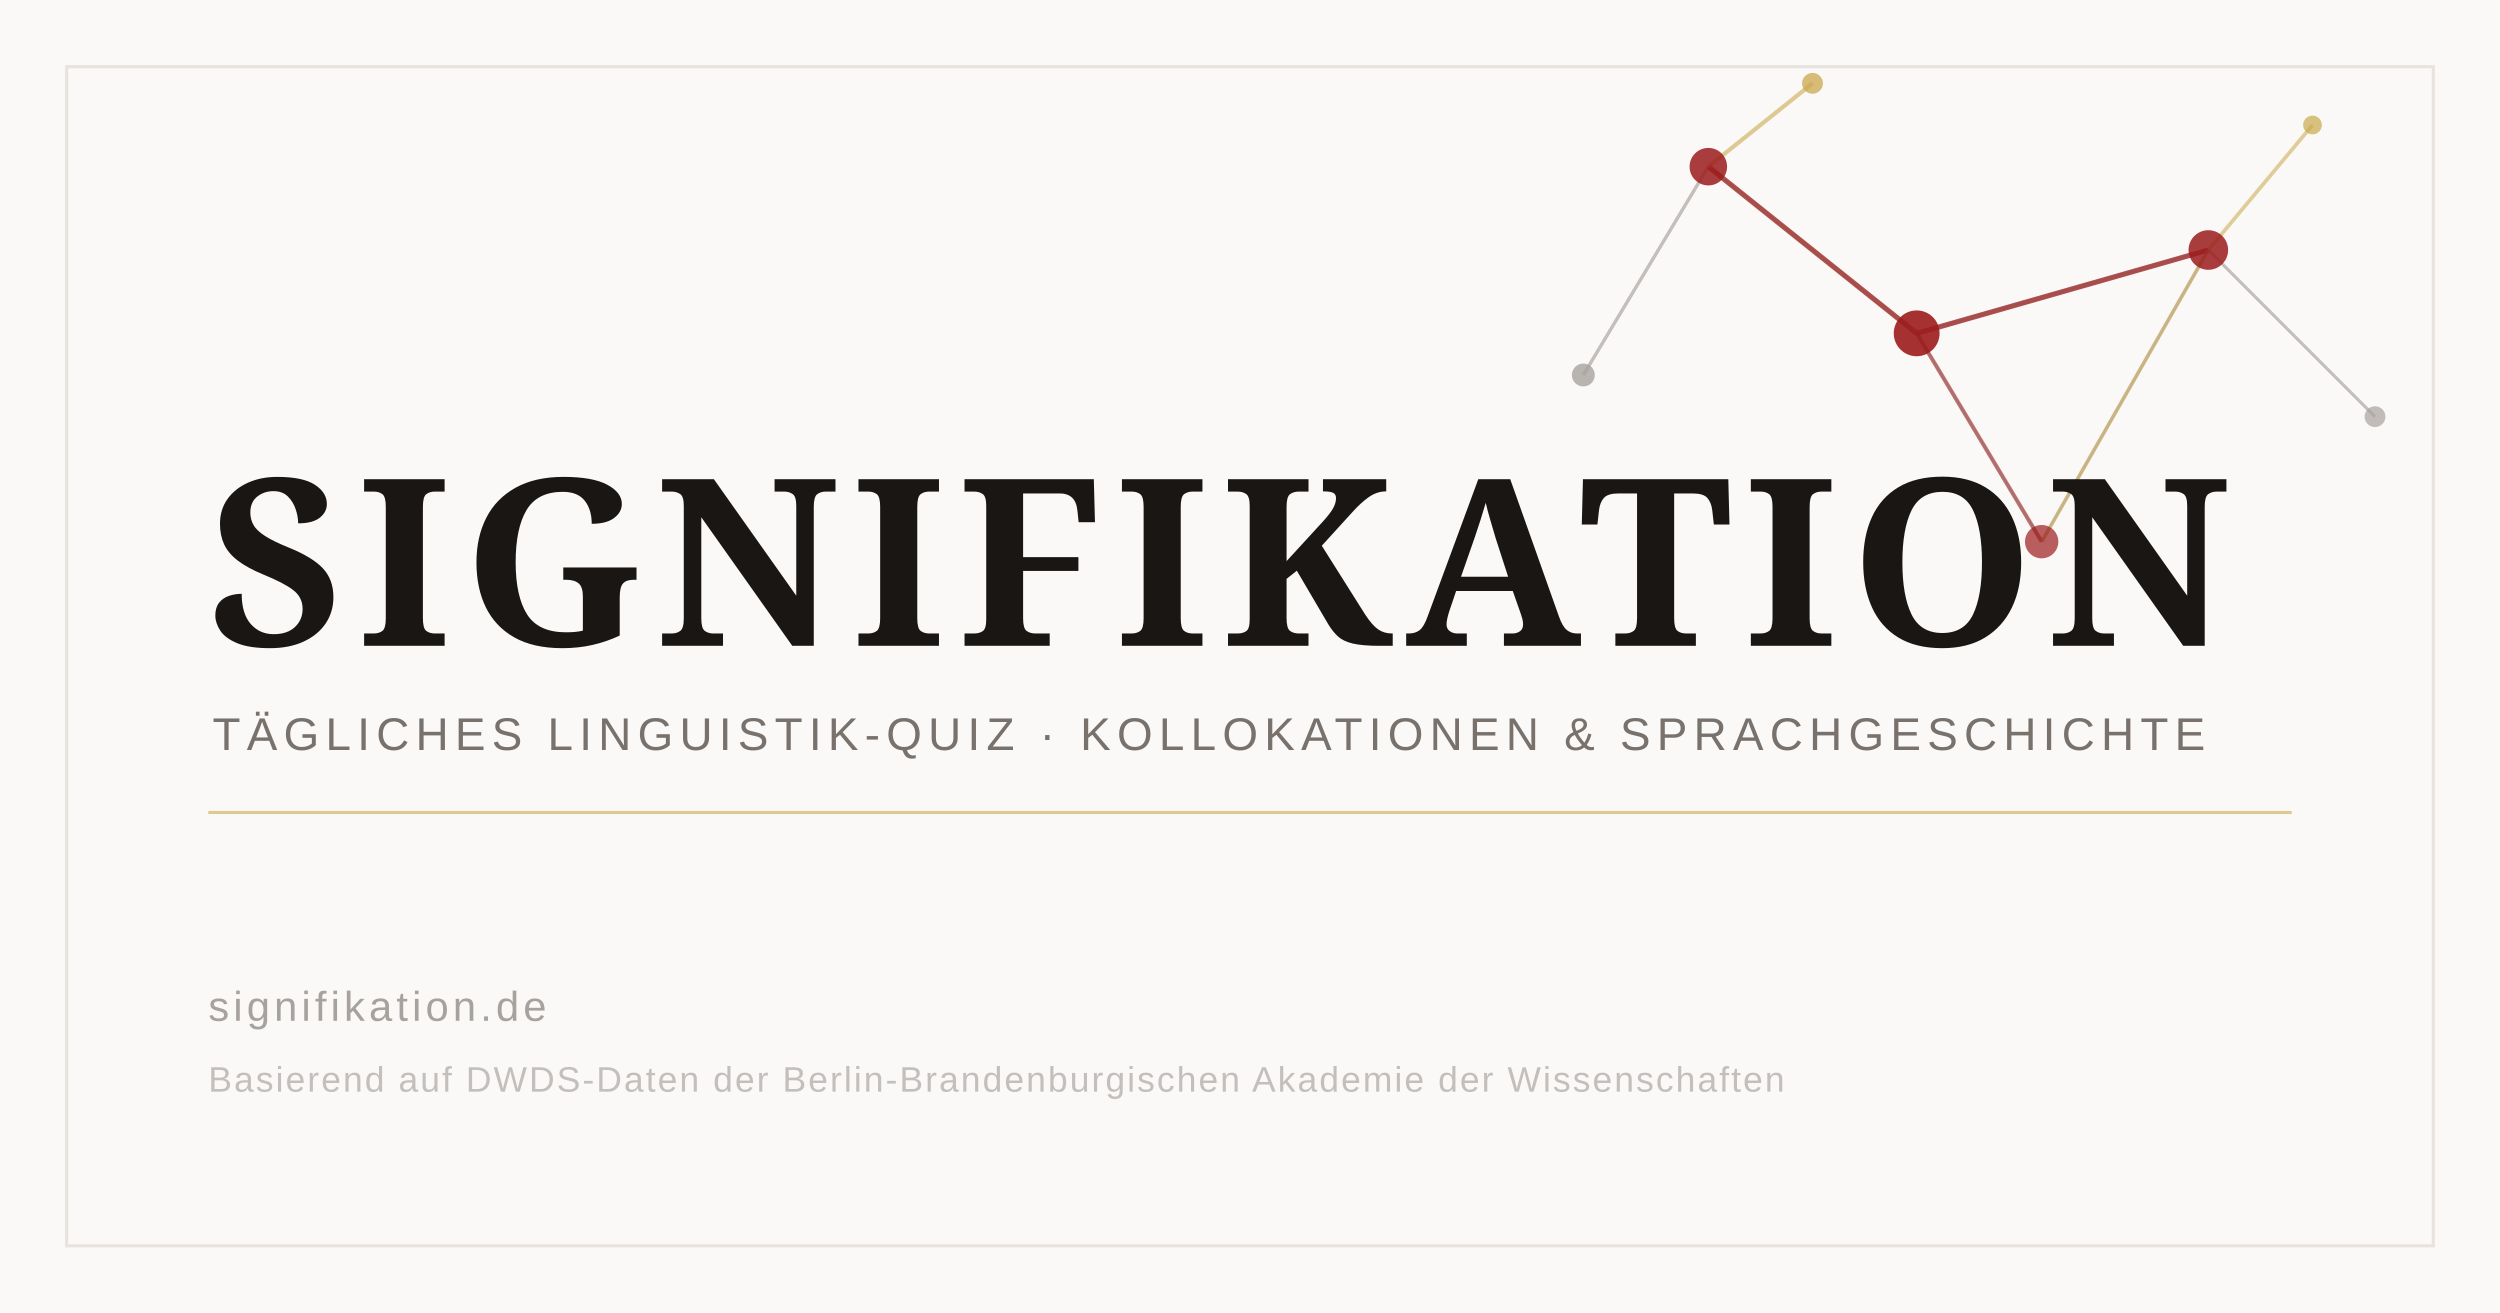
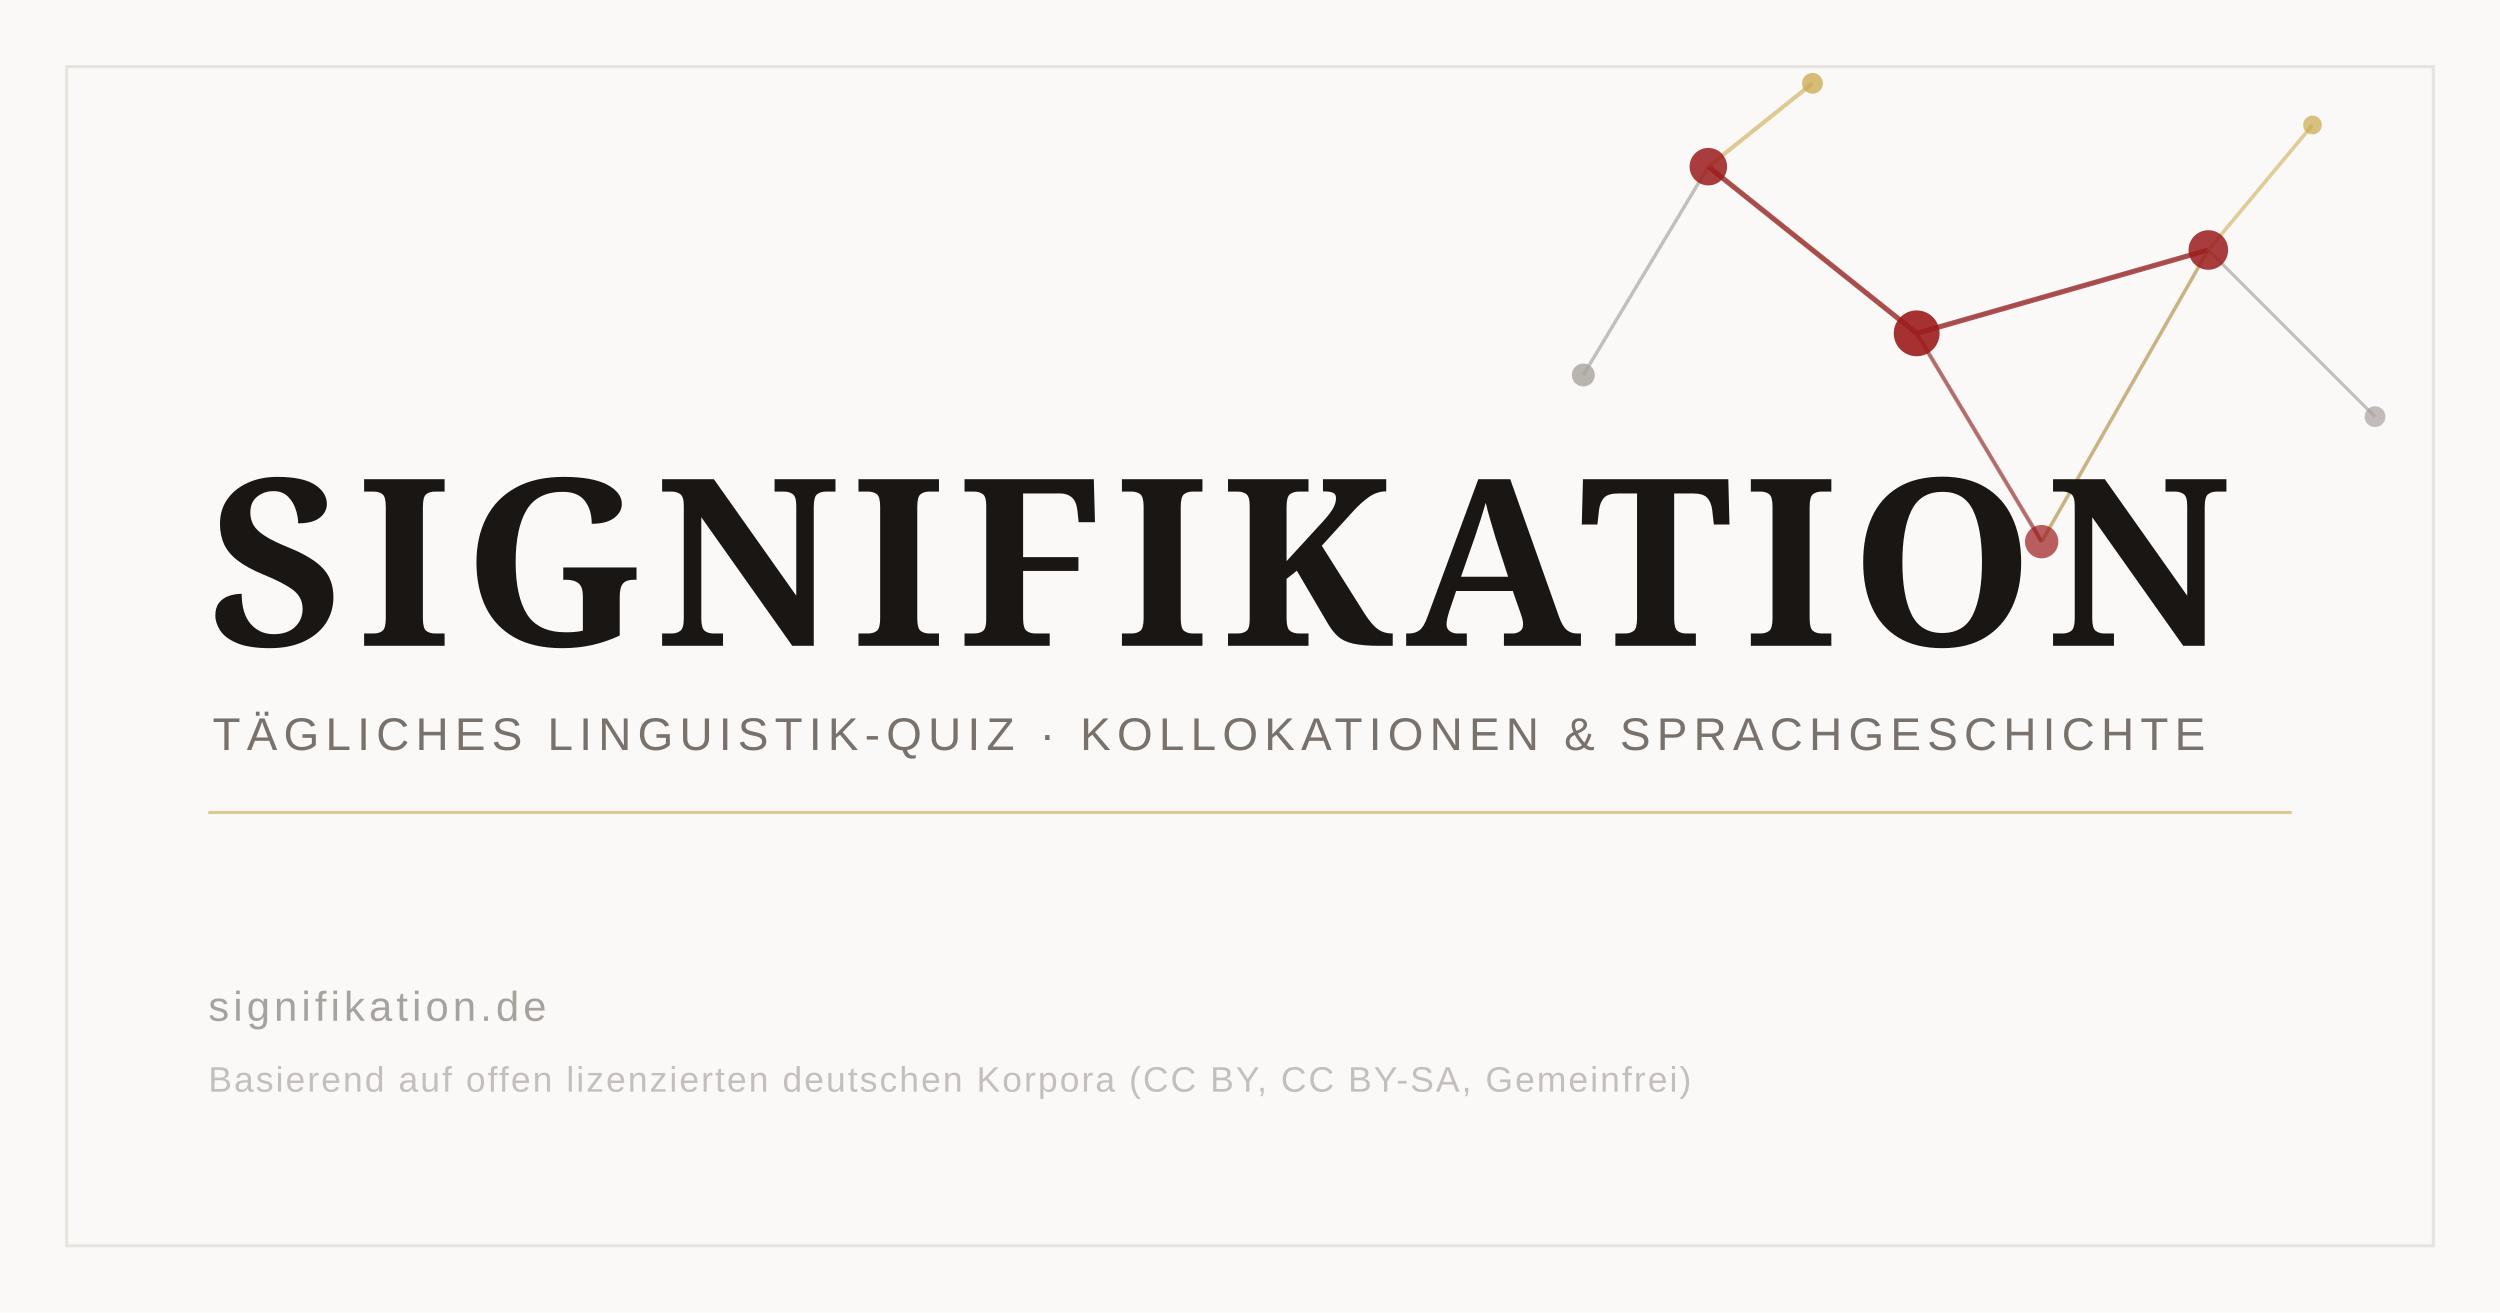
<svg xmlns="http://www.w3.org/2000/svg" viewBox="0 0 1200 630" width="1200" height="630">
  <rect width="1200" height="630" fill="#faf9f7" />
  <rect x="32" y="32" width="1136" height="566" fill="none" stroke="#e8e3de" stroke-width="1.5" />
  <line x1="820" y1="80" x2="920" y2="160" stroke="#c4bfbc" stroke-width="2" />
  <line x1="920" y1="160" x2="1060" y2="120" stroke="#c4bfbc" stroke-width="2" />
  <line x1="1060" y1="120" x2="1140" y2="200" stroke="#c4bfbc" stroke-width="1.5" />
  <line x1="820" y1="80" x2="760" y2="180" stroke="#c4bfbc" stroke-width="1.5" />
  <line x1="920" y1="160" x2="980" y2="260" stroke="#c4bfbc" stroke-width="1.5" />
  <line x1="1060" y1="120" x2="980" y2="260" stroke="#c4bfbc" stroke-width="1.5" />
  <line x1="760" y1="180" x2="820" y2="80" stroke="#c4bfbc" stroke-width="1.5" />
  <line x1="820" y1="80" x2="920" y2="160" stroke="#9b1c1c" stroke-width="2.5" opacity="0.7" />
  <line x1="920" y1="160" x2="1060" y2="120" stroke="#9b1c1c" stroke-width="2.5" opacity="0.7" />
  <line x1="920" y1="160" x2="980" y2="260" stroke="#9b1c1c" stroke-width="2" opacity="0.5" />
  <line x1="820" y1="80" x2="870" y2="40" stroke="#c9a84c" stroke-width="2" opacity="0.6" />
  <line x1="1060" y1="120" x2="1110" y2="60" stroke="#c9a84c" stroke-width="1.8" opacity="0.55" />
  <line x1="980" y1="260" x2="1060" y2="120" stroke="#c9a84c" stroke-width="1.8" opacity="0.5" />
  <circle cx="760" cy="180" r="5.5" fill="#a8a29e" opacity="0.8" />
  <circle cx="1140" cy="200" r="5" fill="#a8a29e" opacity="0.7" />
  <circle cx="870" cy="40" r="5" fill="#c9a84c" opacity="0.75" />
  <circle cx="1110" cy="60" r="4.5" fill="#c9a84c" opacity="0.7" />
  <circle cx="820" cy="80" r="9" fill="#9b1c1c" opacity="0.85" />
  <circle cx="920" cy="160" r="11" fill="#9b1c1c" opacity="0.9" />
  <circle cx="1060" cy="120" r="9.5" fill="#9b1c1c" opacity="0.85" />
  <circle cx="980" cy="260" r="8" fill="#9b1c1c" opacity="0.7" />
  <line x1="100" y1="390" x2="1100" y2="390" stroke="#c9a84c" stroke-width="1.5" opacity="0.6" />
  <text x="100" y="310" font-family="'Gentium Plus', 'Georgia', serif" font-size="112" font-weight="700" fill="#1a1614" letter-spacing="6">SIGNIFIKATION</text>
  <text x="102" y="360" font-family="'DM Sans', 'Arial', sans-serif" font-size="22" fill="#78716c" letter-spacing="3">TÄGLICHES LINGUISTIK-QUIZ · KOLLOKATIONEN &amp; SPRACHGESCHICHTE</text>
  <text x="100" y="490" font-family="'DM Sans', 'Arial', sans-serif" font-size="20" fill="#a8a29e" letter-spacing="2">signifikation.de</text>
-   <text x="100" y="524" font-family="'DM Sans', 'Arial', sans-serif" font-size="17" fill="#c4bfbc" letter-spacing="1">Basierend auf DWDS-Daten der Berlin-Brandenburgischen Akademie der Wissenschaften</text>
+   <text x="100" y="524" font-family="'DM Sans', 'Arial', sans-serif" font-size="17" fill="#c4bfbc" letter-spacing="1">Basierend auf offen lizenzierten deutschen Korpora (CC BY, CC BY-SA, Gemeinfrei)</text>
</svg>
